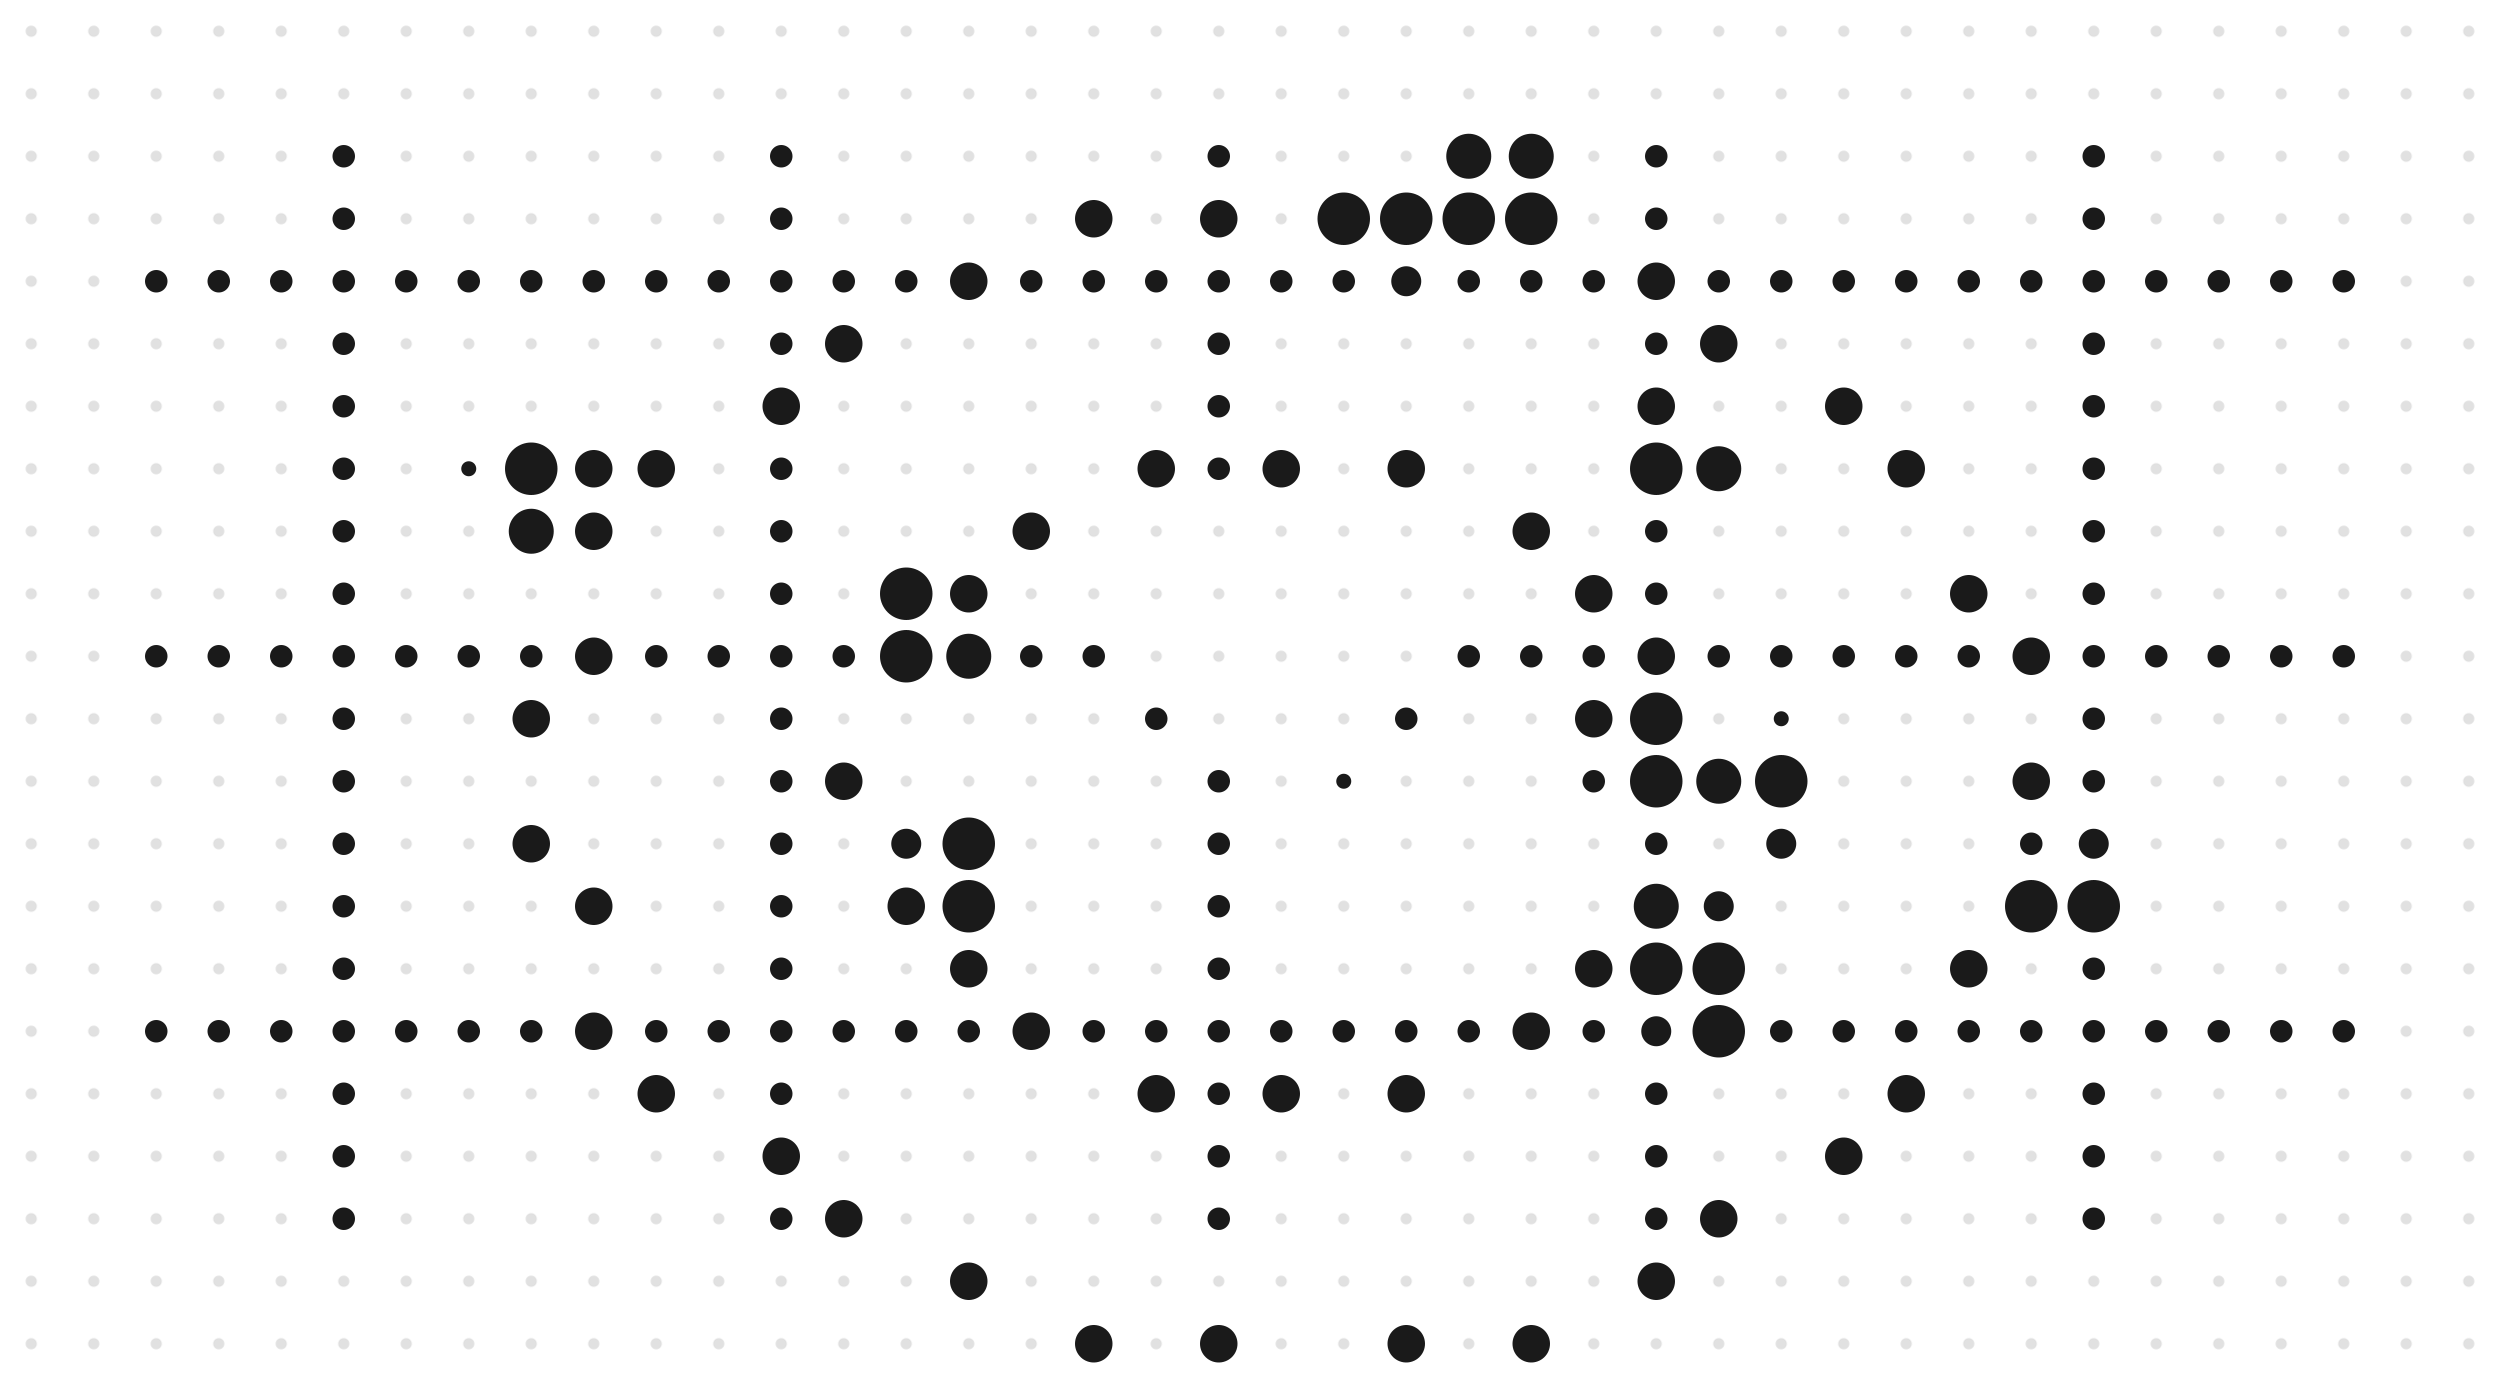
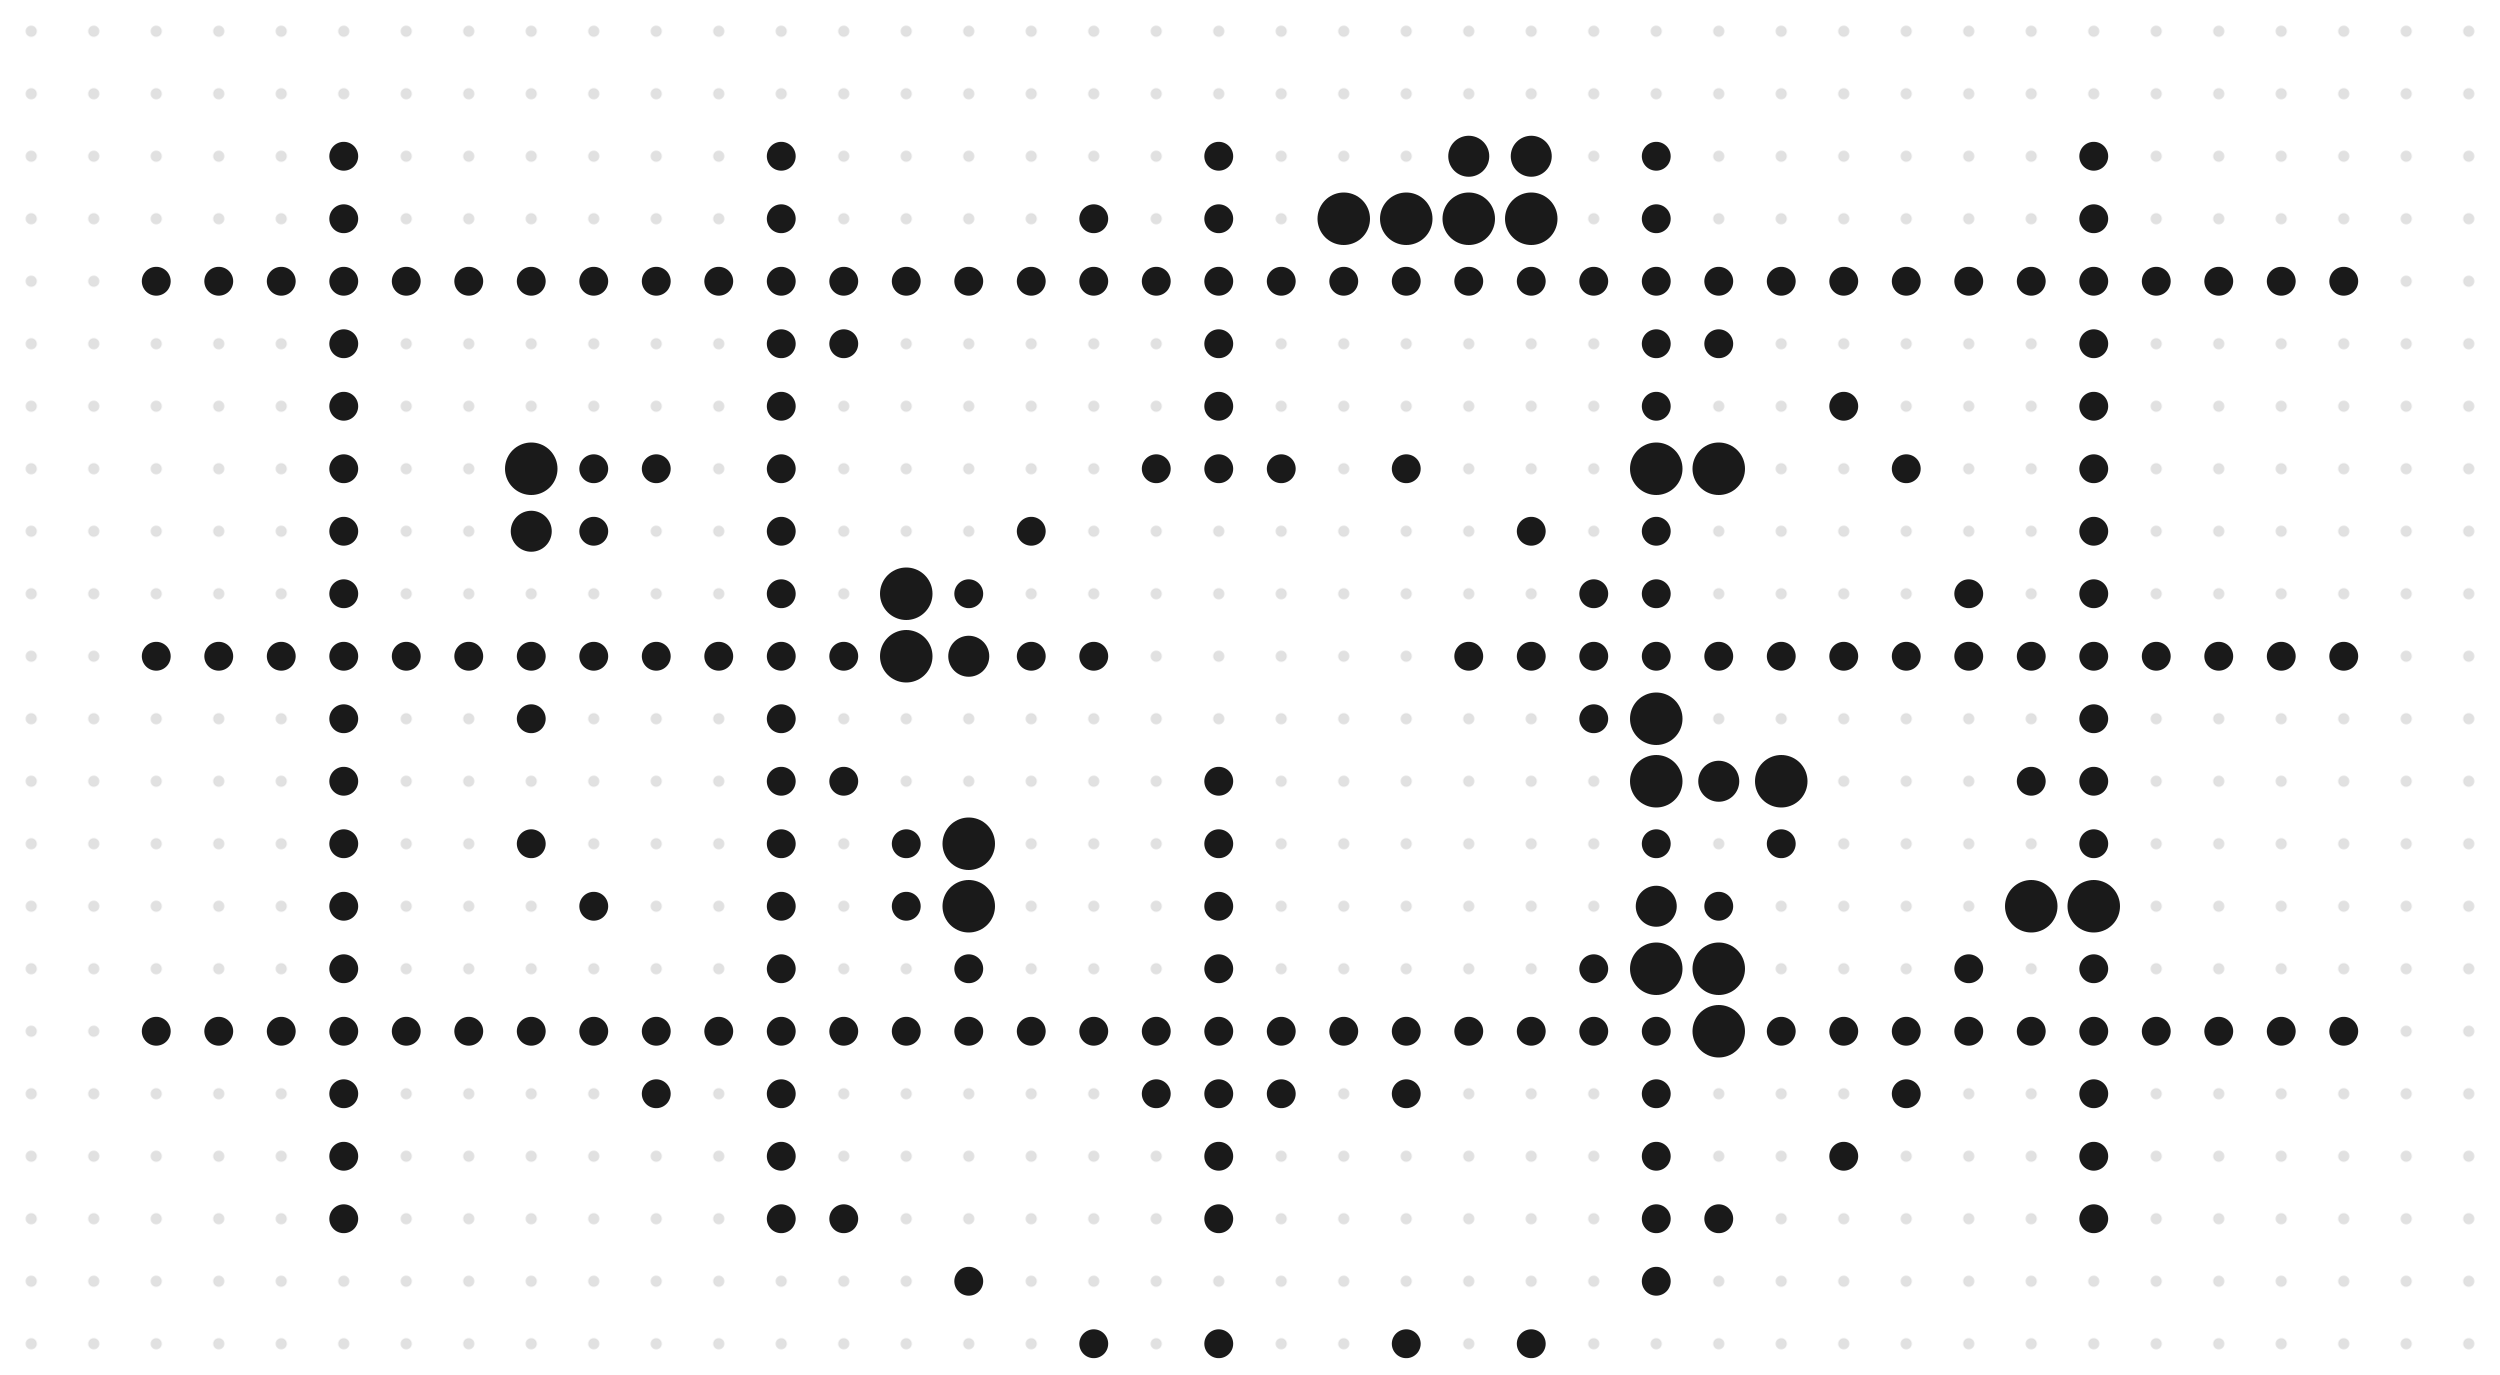
<svg xmlns="http://www.w3.org/2000/svg" viewBox="0 0 400 220" width="400" height="220" fill="none">
  <defs>
    <pattern id="g" width="10" height="10" patternUnits="userSpaceOnUse" x="0" y="0">
      <circle cx="5" cy="5" r=".9" fill="#1A1A1A" fill-opacity="0.13" />
    </pattern>
  </defs>
  <rect x="0" y="0" width="400" height="220" fill="url(#g)" />
-   <path stroke="#1A1A1A" stroke-width="2.4" stroke-linecap="round" d="M75 75h0m210 40h0m-70 10h0" />
-   <path stroke="#1A1A1A" stroke-width="3.6" stroke-linecap="round" d="M55 25h0m70 0h0m70 0h0m70 0h0m70 0h0m-280 10h0m70 0h0m140 0h0m70 0h0m-310 10h0m10 0h0m10 0h0m10 0h0m10 0h0m10 0h0m10 0h0m10 0h0m10 0h0m10 0h0m10 0h0m10 0h0m10 0h0m20 0h0m10 0h0m10 0h0m10 0h0m10 0h0m10 0h0m20 0h0m10 0h0m10 0h0m20 0h0m10 0h0m10 0h0m10 0h0m10 0h0m10 0h0m10 0h0m10 0h0m10 0h0m10 0h0m10 0h0m-320 10h0m70 0h0m70 0h0m70 0h0m70 0h0m-280 10h0m140 0h0m140 0h0m-280 10h0m70 0h0m70 0h0m140 0h0m-280 10h0m70 0h0m140 0h0m70 0h0m-280 10h0m70 0h0m140 0h0m70 0h0m-310 10h0m10 0h0m10 0h0m10 0h0m10 0h0m10 0h0m10 0h0m20 0h0m10 0h0m10 0h0m10 0h0m30 0h0m10 0h0m60 0h0m10 0h0m10 0h0m20 0h0m10 0h0m10 0h0m10 0h0m10 0h0m20 0h0m10 0h0m10 0h0m10 0h0m10 0h0m-320 10h0m70 0h0m60 0h0m40 0h0m110 0h0m-280 10h0m70 0h0m70 0h0m60 0h0m80 0h0m-280 10h0m70 0h0m70 0h0m70 0h0m60 0h0m-270 10h0m70 0h0m70 0h0m-140 10h0m70 0h0m70 0h0m140 0h0m-310 10h0m10 0h0m10 0h0m10 0h0m10 0h0m10 0h0m10 0h0m20 0h0m10 0h0m10 0h0m10 0h0m10 0h0m10 0h0m20 0h0m10 0h0m10 0h0m10 0h0m10 0h0m10 0h0m10 0h0m20 0h0m30 0h0m10 0h0m10 0h0m10 0h0m10 0h0m10 0h0m10 0h0m10 0h0m10 0h0m10 0h0m-320 10h0m70 0h0m70 0h0m70 0h0m70 0h0m-280 10h0m140 0h0m70 0h0m70 0h0m-280 10h0m70 0h0m70 0h0m70 0h0m70 0h0" />
-   <path stroke="#1A1A1A" stroke-width="4.8" stroke-linecap="round" d="M225 45h0m-80 90h0m140 0h0m50 0h0m-60 10h0m-10 20h0" />
-   <path stroke="#1A1A1A" stroke-width="6" stroke-linecap="round" d="M175 35h0m20 0h0m-40 10h0m110 0h0m-130 10h0m140 0h0m-150 10h0m140 0h0m30 0h0m-200 10h0m10 0h0m80 0h0m20 0h0m20 0h0m80 0h0m-210 10h0m70 0h0m80 0h0m-90 10h0m100 0h0m60 0h0m-220 10h0m170 0h0m60 0h0m-240 10h0m170 0h0m-120 10h0m190 0h0m-240 10h0m10 10h0m50 0h0m10 10h0m100 0h0m60 0h0m-220 10h0m70 0h0m80 0h0m-140 10h0m80 0h0m20 0h0m20 0h0m80 0h0m-180 10h0m170 0h0m-160 10h0m140 0h0m-120 10h0m110 0h0m-90 10h0m20 0h0m30 0h0m20 0h0" />
-   <path stroke="#1A1A1A" stroke-width="7.2" stroke-linecap="round" d="M235 25h0m10 0h0m30 50h0m-190 10h0m70 20h0m120 20h0m-10 20h0" />
-   <path stroke="#1A1A1A" stroke-width="8.4" stroke-linecap="round" d="M215 35h0m10 0h0m10 0h0m10 0h0m-160 40h0m180 0h0m-120 20h0m0 10h0m120 10h0m0 10h0m20 0h0m-130 10h0m0 10h0m170 0h0m10 0h0m-70 10h0m10 0h0m0 10h0" />
+   <path stroke="#1A1A1A" stroke-width="4.62" stroke-linecap="round" d="M55 25h0m70 0h0m70 0h0m70 0h0m70 0h0m-280 10h0m70 0h0m50 0h0m20 0h0m70 0h0m70 0h0m-310 10h0m10 0h0m10 0h0m10 0h0m10 0h0m10 0h0m10 0h0m10 0h0m10 0h0m10 0h0m10 0h0m10 0h0m10 0h0m10 0h0m10 0h0m10 0h0m10 0h0m10 0h0m10 0h0m10 0h0m10 0h0m10 0h0m10 0h0m10 0h0m10 0h0m10 0h0m10 0h0m10 0h0m10 0h0m10 0h0m10 0h0m10 0h0m10 0h0m10 0h0m10 0h0m10 0h0m-320 10h0m70 0h0m10 0h0m60 0h0m70 0h0m10 0h0m60 0h0m-280 10h0m70 0h0m70 0h0m70 0h0m30 0h0m40 0h0m-280 10h0m40 0h0m10 0h0m20 0h0m60 0h0m10 0h0m10 0h0m20 0h0m80 0h0m30 0h0m-280 10h0m40 0h0m30 0h0m40 0h0m80 0h0m20 0h0m70 0h0m-280 10h0m70 0h0m30 0h0m100 0h0m10 0h0m50 0h0m20 0h0m-310 10h0m10 0h0m10 0h0m10 0h0m10 0h0m10 0h0m10 0h0m10 0h0m10 0h0m10 0h0m10 0h0m10 0h0m30 0h0m10 0h0m60 0h0m10 0h0m10 0h0m10 0h0m10 0h0m10 0h0m10 0h0m10 0h0m10 0h0m10 0h0m10 0h0m10 0h0m10 0h0m10 0h0m10 0h0m-320 10h0m30 0h0m40 0h0m130 0h0m80 0h0m-280 10h0m70 0h0m10 0h0m60 0h0m130 0h0m10 0h0m-280 10h0m30 0h0m40 0h0m20 0h0m50 0h0m70 0h0m20 0h0m50 0h0m-280 10h0m40 0h0m30 0h0m20 0h0m50 0h0m80 0h0m-220 10h0m70 0h0m30 0h0m40 0h0m60 0h0m60 0h0m20 0h0m-310 10h0m10 0h0m10 0h0m10 0h0m10 0h0m10 0h0m10 0h0m10 0h0m10 0h0m10 0h0m10 0h0m10 0h0m10 0h0m10 0h0m10 0h0m10 0h0m10 0h0m10 0h0m10 0h0m10 0h0m10 0h0m10 0h0m10 0h0m10 0h0m10 0h0m20 0h0m10 0h0m10 0h0m10 0h0m10 0h0m10 0h0m10 0h0m10 0h0m10 0h0m10 0h0m-320 10h0m50 0h0m20 0h0m60 0h0m10 0h0m10 0h0m20 0h0m40 0h0m40 0h0m30 0h0m-280 10h0m70 0h0m70 0h0m70 0h0m30 0h0m40 0h0m-280 10h0m70 0h0m10 0h0m60 0h0m70 0h0m10 0h0m60 0h0m-180 10h0m110 0h0m-90 10h0m20 0h0m30 0h0m20 0h0" />
+   <path stroke="#1A1A1A" stroke-width="6.56" stroke-linecap="round" d="M235 25h0m10 0h0m-160 60h0m70 20h0m120 20h0m-10 20h0" />
+   <path stroke="#1A1A1A" stroke-width="8.4" stroke-linecap="round" d="M215 35h0m10 0h0m10 0h0m10 0h0m-160 40h0m180 0h0m10 0h0m-130 20h0m0 10h0m120 10h0m0 10h0m20 0h0m-130 10h0m0 10h0m170 0h0m10 0h0m-70 10h0m10 0h0m0 10h0" />
</svg>
